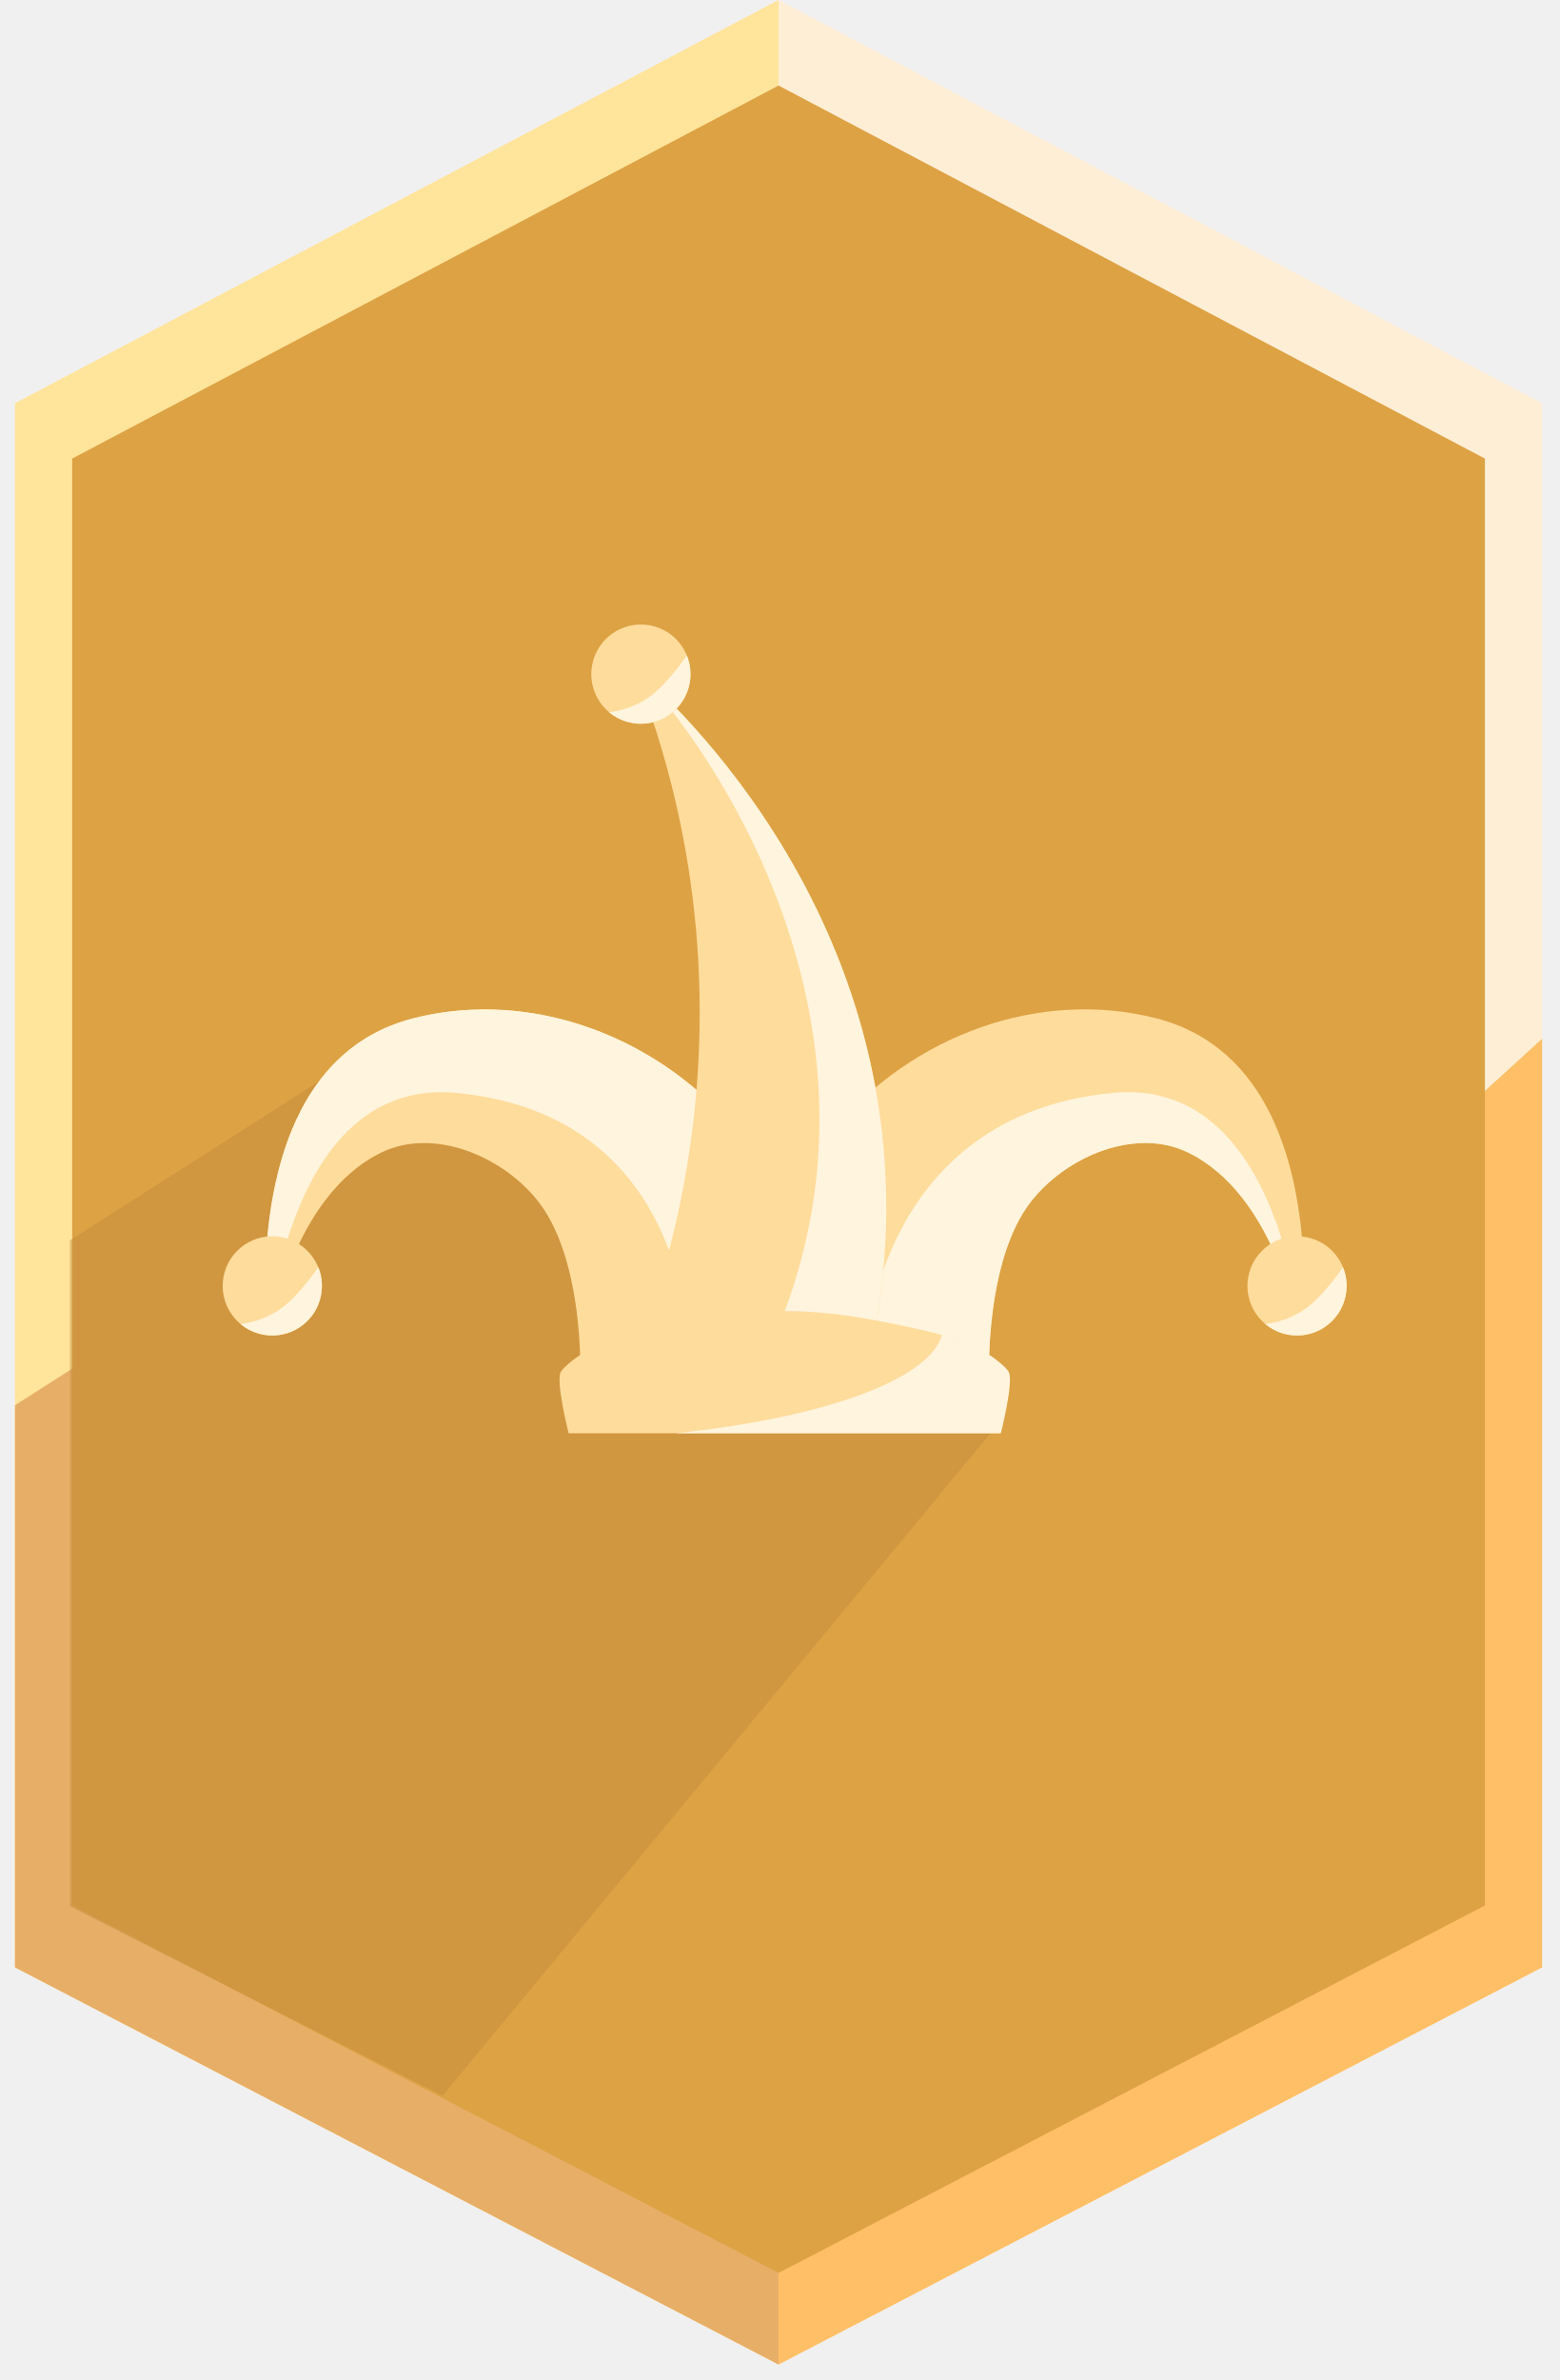
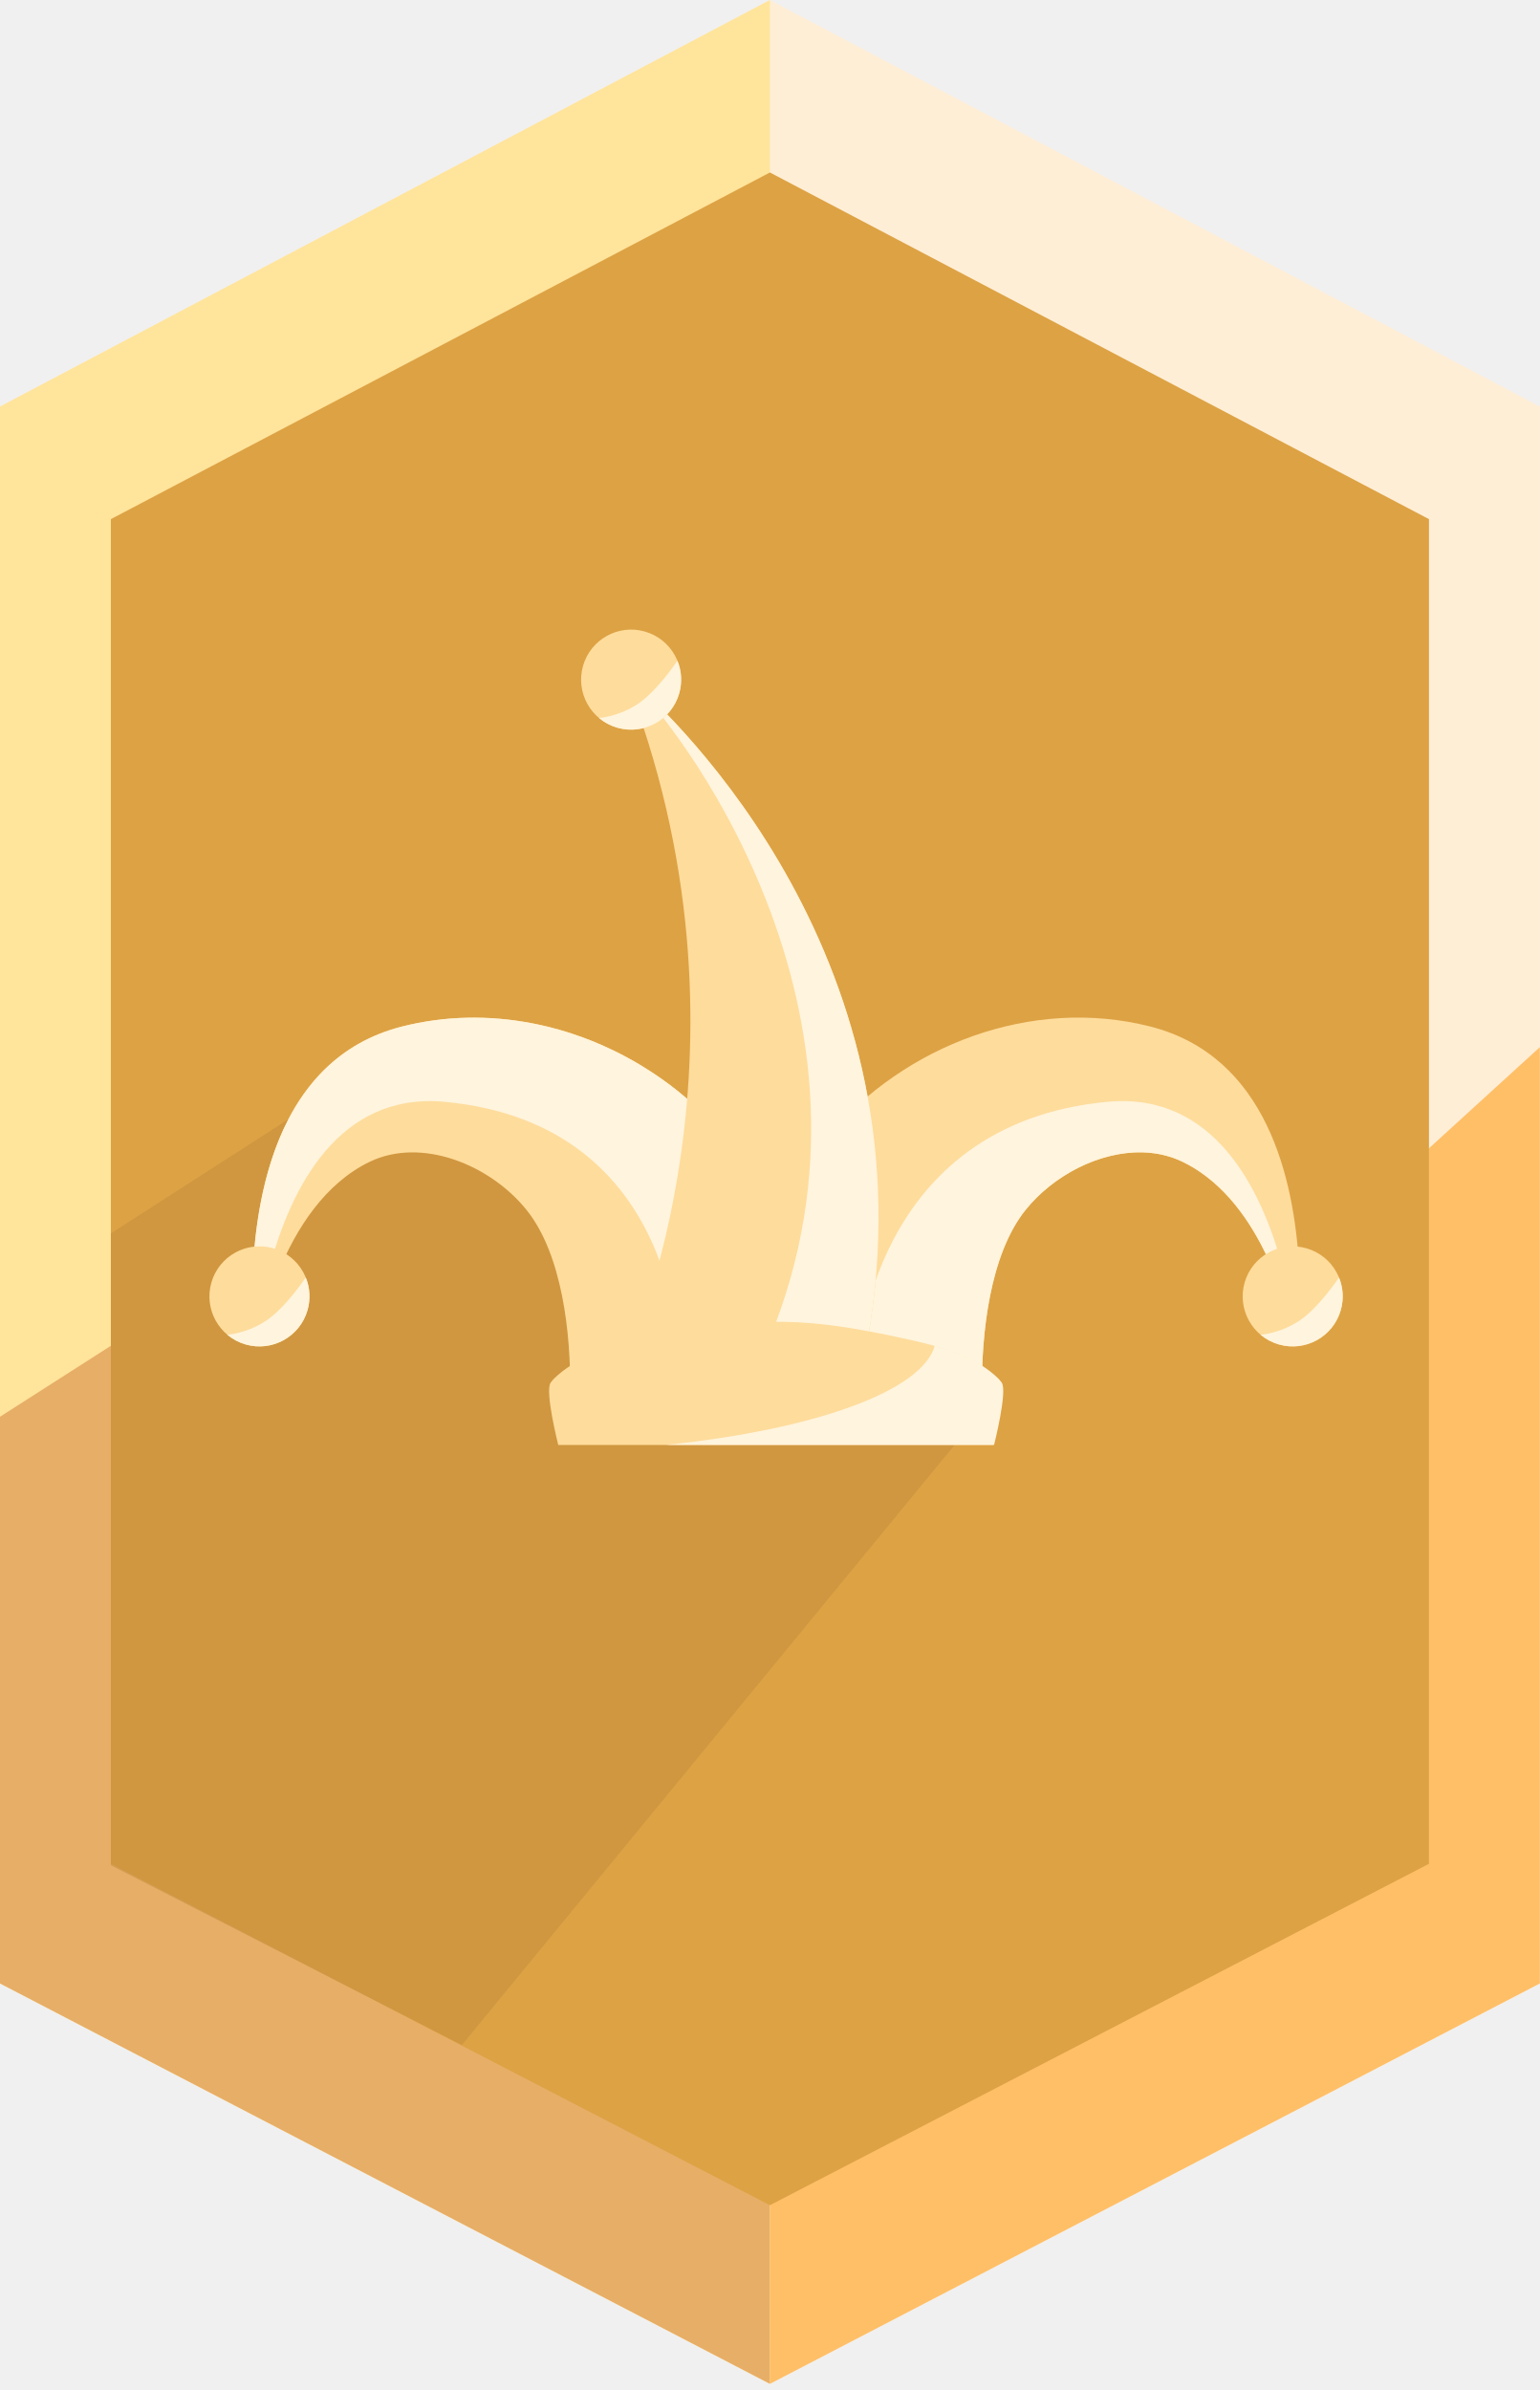
- <svg xmlns="http://www.w3.org/2000/svg" width="78" height="119" viewBox="0 0 78 119" fill="none">
-   <path d="M0.749 20.163L38.936 0L77.123 20.163V98.37L38.936 118.227L0.749 98.37V20.163Z" fill="#FFEED6" />
-   <path d="M0.749 20.163L38.936 0V33.91V52.851V118.227L0.749 98.37V20.163Z" fill="#FFE49B" />
-   <path d="M0.749 70.264L38.936 45.825V98.37V105.396V118.227L0.749 98.37V70.264Z" fill="#E7AE67" />
-   <path d="M38.935 112.117V86.761L77.123 51.935V98.37L38.935 118.227V114.867V112.117Z" fill="#FFBF67" />
-   <path d="M3.61 22.929L38.936 4.277L74.261 22.929V95.275L38.936 113.645L3.61 95.275V22.929Z" fill="#DDA244" />
-   <path opacity="0.46" d="M3.498 62.016L17.856 52.851L49.934 71.181L22.133 104.786L3.498 95.315V62.016Z" fill="#BF8A3A" />
-   <g clip-path="url(#clip0_4977_1490)">
-     <path d="M46.707 79.057C46.707 79.057 46.706 79.057 46.706 79.056V79.057H46.707V79.057Z" fill="#FFF4DD" />
-     <path d="M39.488 66.789C39.363 66.797 39.228 66.808 39.083 66.821C39.031 66.826 38.978 66.832 38.924 66.837C38.894 66.84 38.864 66.844 38.834 66.847C38.674 66.864 38.505 66.884 38.327 66.907C38.287 66.912 38.246 66.917 38.205 66.922C38.027 66.945 37.843 66.971 37.653 66.999C37.593 67.007 37.532 67.016 37.47 67.025C37.44 67.03 37.409 67.034 37.378 67.039C37.339 67.045 37.3 67.051 37.26 67.057C37.236 67.061 37.212 67.064 37.187 67.068C37.1 67.082 37.013 67.095 36.925 67.109C36.469 67.182 35.99 67.263 35.504 67.352C35.386 67.373 35.267 67.394 35.148 67.417C35.087 67.428 35.026 67.439 34.965 67.451C34.939 67.456 34.912 67.461 34.885 67.466C34.729 67.495 34.573 67.525 34.417 67.556C31.949 68.038 29.544 68.628 29.03 68.98C29.059 66.141 28.641 62.215 26.861 60.002C25.065 57.771 21.662 56.375 19.082 57.621C16.839 58.705 15.432 60.967 14.573 63.044C14.213 63.913 13.949 64.751 13.76 65.455C13.679 65.757 13.612 66.035 13.556 66.28C13.523 66.278 13.489 66.276 13.456 66.272C13.401 66.266 13.347 66.258 13.292 66.247C13.291 66.241 13.291 66.235 13.291 66.229C13.288 66.166 13.285 66.101 13.282 66.034V66.032C13.278 65.924 13.274 65.811 13.27 65.692C13.268 65.644 13.267 65.596 13.265 65.546C13.264 65.508 13.263 65.469 13.262 65.429C13.243 64.693 13.242 63.796 13.298 62.811C13.427 60.553 13.854 57.833 15.041 55.533C15.266 55.097 15.518 54.676 15.8 54.276C15.877 54.168 15.956 54.06 16.038 53.954C16.119 53.849 16.203 53.745 16.289 53.642C16.376 53.54 16.465 53.44 16.556 53.341C16.616 53.276 16.678 53.211 16.741 53.147C16.773 53.115 16.805 53.083 16.837 53.051C17.83 52.074 19.091 51.316 20.691 50.91C22.818 50.372 25.003 50.342 27.109 50.744C27.181 50.758 27.253 50.772 27.326 50.787H27.326C27.398 50.802 27.47 50.817 27.542 50.833C27.651 50.856 27.759 50.881 27.866 50.907C27.938 50.925 28.009 50.943 28.081 50.961C28.367 51.034 28.652 51.115 28.934 51.205C29.004 51.227 29.075 51.25 29.145 51.273C29.32 51.331 29.495 51.392 29.669 51.456C29.807 51.507 29.945 51.56 30.083 51.615H30.083C30.255 51.684 30.426 51.756 30.596 51.83C30.596 51.83 30.596 51.83 30.596 51.83C31.444 52.202 32.264 52.646 33.044 53.154C33.106 53.194 33.168 53.235 33.23 53.277C33.478 53.443 33.721 53.616 33.959 53.795C34.079 53.884 34.197 53.975 34.314 54.068C34.489 54.207 34.662 54.35 34.832 54.495C35.172 54.787 35.501 55.093 35.818 55.412C35.923 55.518 36.027 55.626 36.13 55.736C36.335 55.954 36.535 56.178 36.728 56.407C36.768 56.455 36.807 56.502 36.846 56.55C37.295 57.098 37.705 57.682 38.033 58.309C38.033 58.309 38.033 58.309 38.033 58.309C38.09 58.418 38.144 58.529 38.196 58.64C38.235 58.724 38.272 58.808 38.307 58.894C38.406 59.129 38.491 59.368 38.566 59.611C38.596 59.708 38.625 59.806 38.652 59.904C38.775 60.346 38.871 60.796 38.958 61.246C39.029 61.613 39.09 62.003 39.142 62.406C39.164 62.578 39.185 62.753 39.205 62.93V62.931C39.263 63.462 39.309 64.008 39.348 64.548C39.349 64.548 39.348 64.548 39.348 64.548C39.379 64.968 39.404 65.385 39.428 65.788C39.449 66.133 39.468 66.469 39.487 66.789H39.488Z" fill="#FEDC9C" />
-     <path d="M34.416 67.556C34.416 67.556 34.417 67.556 34.417 67.556V67.557H34.416V67.556Z" fill="#FFF4DD" />
-     <path d="M39.488 66.789C39.363 66.797 39.228 66.808 39.083 66.821C39.031 66.826 38.978 66.832 38.924 66.837C38.894 66.84 38.864 66.844 38.834 66.847C38.674 66.864 38.505 66.884 38.327 66.907C38.286 66.912 38.246 66.917 38.205 66.922C38.027 66.945 37.843 66.971 37.653 66.999C37.592 67.007 37.532 67.016 37.47 67.025C37.44 67.03 37.409 67.034 37.378 67.039C37.339 67.045 37.3 67.051 37.26 67.057C37.236 67.061 37.212 67.064 37.187 67.068C37.1 67.082 37.013 67.095 36.925 67.109C36.469 67.182 35.99 67.263 35.504 67.352C35.386 67.373 35.267 67.395 35.148 67.417C35.087 67.428 35.026 67.44 34.965 67.451C34.939 67.456 34.912 67.461 34.885 67.466C34.729 67.496 34.573 67.526 34.417 67.556C34.419 67.444 34.562 55.745 22.808 54.647C17.515 54.152 15.159 58.986 14.125 62.845C13.853 63.858 13.673 64.803 13.555 65.567C13.515 65.824 13.482 66.06 13.456 66.272C13.401 66.266 13.347 66.258 13.292 66.247C13.291 66.241 13.291 66.235 13.291 66.229C13.288 66.166 13.285 66.101 13.282 66.034V66.032C13.277 65.924 13.273 65.811 13.269 65.692C13.268 65.644 13.266 65.595 13.265 65.546C13.264 65.508 13.263 65.469 13.262 65.429C13.242 64.693 13.242 63.797 13.298 62.812C13.354 61.824 13.468 60.747 13.677 59.656C13.946 58.254 14.373 56.827 15.041 55.533C15.265 55.097 15.517 54.676 15.8 54.276C15.877 54.168 15.956 54.06 16.038 53.954C16.119 53.849 16.203 53.745 16.289 53.642C16.376 53.54 16.464 53.44 16.556 53.341C16.616 53.276 16.678 53.211 16.741 53.147C16.773 53.115 16.805 53.083 16.837 53.051C17.83 52.074 19.091 51.316 20.691 50.91C22.818 50.372 25.003 50.342 27.108 50.744C27.181 50.758 27.253 50.772 27.326 50.787H27.326C27.398 50.802 27.47 50.817 27.542 50.833C27.651 50.856 27.759 50.881 27.866 50.907C27.938 50.925 28.009 50.943 28.081 50.961C28.367 51.034 28.652 51.115 28.934 51.205C29.004 51.227 29.075 51.25 29.145 51.273C29.32 51.331 29.495 51.392 29.669 51.456C29.807 51.507 29.945 51.56 30.083 51.615H30.083C30.255 51.684 30.426 51.755 30.595 51.83C30.595 51.83 30.596 51.83 30.596 51.83C31.444 52.202 32.264 52.645 33.044 53.154C33.106 53.194 33.168 53.235 33.23 53.277C33.478 53.443 33.721 53.615 33.959 53.795C34.079 53.884 34.197 53.975 34.314 54.068C34.49 54.207 34.663 54.349 34.832 54.495C35.172 54.787 35.501 55.093 35.818 55.412C35.923 55.518 36.027 55.626 36.13 55.736C36.335 55.954 36.535 56.178 36.728 56.407C36.768 56.455 36.807 56.502 36.846 56.55C37.297 57.098 37.706 57.682 38.033 58.309C38.033 58.309 38.033 58.309 38.033 58.309C38.09 58.418 38.144 58.529 38.196 58.64C38.234 58.724 38.272 58.808 38.307 58.894C38.406 59.129 38.49 59.368 38.566 59.611C38.596 59.708 38.624 59.806 38.652 59.904C38.775 60.346 38.87 60.796 38.958 61.246C39.029 61.613 39.09 62.003 39.142 62.406C39.164 62.578 39.185 62.753 39.205 62.93V62.931C39.263 63.462 39.309 64.008 39.348 64.548C39.349 64.548 39.348 64.548 39.348 64.548C39.378 64.968 39.404 65.385 39.428 65.788C39.449 66.133 39.468 66.469 39.487 66.789H39.488Z" fill="#FFF4DD" />
-     <path d="M65.223 65.265C65.215 65.63 65.202 65.958 65.189 66.243C65.148 66.252 65.106 66.259 65.063 66.264C65.052 66.265 65.04 66.267 65.028 66.268C64.994 66.272 64.961 66.275 64.927 66.276C64.872 66.031 64.805 65.754 64.724 65.453C64.534 64.748 64.271 63.911 63.911 63.042C63.171 61.251 62.022 59.322 60.281 58.131C60.248 58.108 60.215 58.086 60.181 58.064C60.148 58.041 60.114 58.019 60.08 57.998C60.049 57.978 60.017 57.958 59.986 57.939C59.954 57.92 59.922 57.901 59.891 57.882C59.827 57.844 59.763 57.807 59.698 57.772C59.601 57.718 59.502 57.667 59.402 57.619C59.235 57.538 59.065 57.469 58.891 57.41C58.87 57.403 58.848 57.395 58.826 57.388C58.733 57.358 58.638 57.33 58.543 57.306C58.543 57.306 58.543 57.306 58.542 57.306C58.479 57.29 58.416 57.275 58.352 57.261C58.352 57.261 58.351 57.261 58.351 57.261C57.296 57.036 56.168 57.164 55.102 57.544C54.941 57.601 54.781 57.664 54.623 57.733C54.592 57.747 54.56 57.761 54.528 57.775C54.371 57.845 54.216 57.921 54.064 58.002C54.033 58.019 54.002 58.035 53.972 58.052C53.851 58.118 53.731 58.188 53.614 58.26C53.496 58.332 53.38 58.408 53.266 58.486C53.209 58.525 53.153 58.565 53.097 58.606C53.013 58.666 52.931 58.728 52.85 58.792H52.849C52.795 58.835 52.742 58.878 52.69 58.921H52.689C52.584 59.009 52.48 59.099 52.38 59.191H52.38C52.305 59.26 52.231 59.33 52.159 59.402C51.967 59.593 51.787 59.793 51.62 60C51.593 60.033 51.566 60.067 51.54 60.102C51.488 60.17 51.437 60.239 51.386 60.311C51.386 60.311 51.386 60.311 51.386 60.311C51.336 60.382 51.287 60.455 51.239 60.529C51.239 60.53 51.239 60.53 51.239 60.53C51.191 60.604 51.145 60.679 51.1 60.756C51.009 60.911 50.922 61.07 50.84 61.234C50.758 61.397 50.681 61.566 50.608 61.738C50.535 61.91 50.466 62.086 50.401 62.266C50.368 62.356 50.337 62.446 50.307 62.538C49.804 64.044 49.569 65.755 49.486 67.324C49.484 67.371 49.481 67.419 49.479 67.466C49.455 67.991 49.447 68.499 49.452 68.976V68.977C49.452 68.977 49.452 68.977 49.452 68.977C49.439 68.968 49.426 68.96 49.412 68.951C49.398 68.942 49.382 68.934 49.365 68.925C49.349 68.916 49.331 68.907 49.312 68.898C49.303 68.893 49.294 68.889 49.284 68.884C49.274 68.879 49.264 68.875 49.254 68.87C49.212 68.851 49.166 68.831 49.115 68.81C48.944 68.741 48.728 68.667 48.475 68.589C48.405 68.567 48.333 68.546 48.257 68.524C48.23 68.516 48.203 68.508 48.175 68.5C48.123 68.485 48.069 68.47 48.015 68.454C47.96 68.439 47.904 68.424 47.848 68.408C47.843 68.407 47.837 68.406 47.832 68.404C47.8 68.395 47.768 68.387 47.735 68.378C46.726 68.108 45.406 67.815 44.067 67.553C43.71 67.483 43.351 67.416 42.996 67.352C42.887 67.332 42.778 67.313 42.67 67.293C42.593 67.28 42.516 67.266 42.44 67.253C41.068 67.015 39.807 66.838 38.994 66.785C39.096 65.081 39.197 62.919 39.523 61.243C39.678 60.443 39.86 59.643 40.173 58.891C40.553 57.98 41.118 57.158 41.753 56.404C45.625 51.811 51.929 49.422 57.791 50.907C63.578 52.374 64.935 58.453 65.183 62.809C65.236 63.723 65.239 64.561 65.223 65.265H65.223Z" fill="#FEDC9C" />
-     <path d="M65.028 66.268C64.994 66.272 64.961 66.275 64.927 66.276C64.872 66.031 64.805 65.754 64.724 65.453C64.534 64.748 64.271 63.911 63.911 63.042C63.171 61.251 62.022 59.322 60.282 58.131C60.248 58.108 60.215 58.085 60.181 58.064C60.148 58.041 60.114 58.019 60.08 57.998C60.049 57.977 60.018 57.958 59.986 57.939C59.955 57.919 59.923 57.9 59.891 57.882C59.827 57.844 59.763 57.807 59.698 57.772C59.601 57.718 59.502 57.667 59.402 57.619C59.235 57.538 59.065 57.469 58.891 57.41C58.87 57.403 58.848 57.395 58.826 57.388C58.733 57.358 58.638 57.331 58.543 57.306C58.543 57.306 58.543 57.306 58.542 57.306C58.479 57.29 58.416 57.275 58.352 57.261C58.352 57.261 58.351 57.261 58.351 57.261C58.295 57.249 58.238 57.239 58.181 57.229C58.166 57.226 58.15 57.223 58.135 57.22C58.086 57.212 58.037 57.205 57.988 57.198C57.964 57.195 57.939 57.192 57.914 57.189C57.874 57.184 57.834 57.179 57.793 57.175C57.758 57.172 57.724 57.169 57.689 57.166C57.671 57.165 57.653 57.164 57.635 57.163C57.574 57.159 57.512 57.155 57.451 57.154C57.444 57.154 57.437 57.153 57.43 57.153C55.277 57.093 52.986 58.305 51.622 60C49.842 62.212 49.425 66.138 49.454 68.978C49.453 68.977 49.453 68.977 49.451 68.976C49.439 68.968 49.426 68.959 49.411 68.951C49.397 68.942 49.381 68.933 49.365 68.924C49.348 68.915 49.33 68.906 49.312 68.897C49.303 68.892 49.293 68.888 49.283 68.884C49.274 68.879 49.264 68.874 49.254 68.87C49.211 68.85 49.165 68.83 49.114 68.81C48.943 68.741 48.727 68.667 48.474 68.589C48.404 68.567 48.332 68.545 48.257 68.523C48.229 68.515 48.202 68.507 48.175 68.5C48.122 68.484 48.069 68.469 48.014 68.454C47.959 68.439 47.904 68.423 47.847 68.408C47.842 68.407 47.836 68.405 47.831 68.403C47.799 68.395 47.767 68.386 47.734 68.377C46.725 68.108 45.404 67.903 44.066 67.642C44.066 67.642 43.319 67.475 43.318 67.475V67.474C43.316 67.314 43.945 55.74 55.676 54.644C60.968 54.15 63.325 58.983 64.359 62.842C64.63 63.855 64.81 64.8 64.928 65.565C64.968 65.821 65.001 66.056 65.028 66.268V66.268Z" fill="#FFF4DD" />
-     <path d="M43.776 66.493C43.762 66.569 43.748 66.645 43.735 66.72L40.987 66.645C40.986 66.652 40.986 66.659 40.984 66.666C40.983 66.684 40.98 66.702 40.977 66.72L31.908 67.12C31.908 67.12 38.985 51.808 31.698 33.412C31.698 33.412 31.698 33.412 31.699 33.413C31.7 33.413 31.7 33.414 31.701 33.414C31.722 33.431 31.834 33.522 32.021 33.686C34.246 35.625 47.105 47.756 43.776 66.493Z" fill="#FEDC9C" />
-     <path d="M43.776 66.494L42.31 66.469L38.906 66.421C45.609 50.093 34.139 35.58 31.701 33.415C31.722 33.431 31.834 33.523 32.021 33.686C34.246 35.625 47.105 47.756 43.776 66.494Z" fill="#FFF4DD" />
-     <path d="M31.37 36.092C32.687 36.469 34.06 35.706 34.437 34.389C34.814 33.071 34.051 31.698 32.734 31.321C31.416 30.945 30.043 31.707 29.666 33.025C29.29 34.342 30.053 35.716 31.37 36.092Z" fill="#FEDC9C" />
-     <path d="M30.456 35.608C30.716 35.826 31.023 35.993 31.37 36.092C32.688 36.469 34.06 35.706 34.437 34.389C34.596 33.833 34.553 33.267 34.349 32.77C34.349 32.77 33.356 34.258 32.391 34.906C31.427 35.552 30.456 35.608 30.456 35.608H30.456Z" fill="#FFF4DD" />
-     <path fill-rule="evenodd" clip-rule="evenodd" d="M50.017 71.664L38.247 71.664C38.166 71.664 38.087 71.664 38.009 71.664H28.438C28.438 71.664 27.758 68.995 28.061 68.572C28.168 68.424 28.3 68.297 28.438 68.179C29.529 67.245 30.947 66.822 32.336 66.503C36.992 65.433 39.801 65.261 43.788 66.02C44.518 66.151 45.29 66.312 46.119 66.503C46.703 66.637 47.294 66.79 47.862 66.992C48.644 67.268 49.386 67.638 50.017 68.179C50.155 68.297 50.287 68.424 50.394 68.572C50.695 68.991 50.028 71.622 50.017 71.664Z" fill="#FEDC9C" />
-     <path fill-rule="evenodd" clip-rule="evenodd" d="M50.054 71.66L38.284 71.66C38.203 71.66 38.123 71.66 38.046 71.66H33.789C41.119 70.903 46.475 69.007 47.114 66.74C47.378 66.814 47.641 66.896 47.899 66.987C48.681 67.264 49.422 67.634 50.054 68.175C50.192 68.293 50.324 68.42 50.431 68.568C50.731 68.987 50.065 71.618 50.054 71.66Z" fill="#FFF4DD" />
-     <path d="M64.183 66.68C65.5 67.057 66.874 66.294 67.251 64.976C67.627 63.659 66.864 62.285 65.547 61.909C64.23 61.532 62.856 62.295 62.48 63.613C62.103 64.93 62.866 66.303 64.183 66.68Z" fill="#FEDC9C" />
-     <path d="M63.269 66.195C63.529 66.414 63.836 66.581 64.183 66.68C65.501 67.056 66.873 66.294 67.25 64.976C67.409 64.42 67.366 63.854 67.162 63.358C67.162 63.358 66.169 64.846 65.204 65.494C64.24 66.139 63.269 66.195 63.269 66.195H63.269Z" fill="#FFF4DD" />
-     <path d="M12.935 66.68C14.253 67.057 15.626 66.294 16.003 64.976C16.379 63.659 15.616 62.285 14.299 61.909C12.982 61.532 11.609 62.295 11.232 63.613C10.855 64.93 11.618 66.303 12.935 66.68Z" fill="#FEDC9C" />
-     <path d="M12.021 66.195C12.281 66.414 12.589 66.581 12.935 66.68C14.253 67.056 15.626 66.294 16.003 64.976C16.162 64.42 16.119 63.854 15.914 63.358C15.914 63.358 14.922 64.846 13.957 65.494C12.993 66.139 12.021 66.195 12.021 66.195H12.021Z" fill="#FFF4DD" />
+ <svg xmlns="http://www.w3.org/2000/svg" width="125" height="194" viewBox="0 0 125 194" fill="none">
+   <path d="M0 33L62.5 0L125 33V161L62.5 193.5L0 161V33Z" fill="#FFEED6" />
+   <path d="M0 33L62.5 0V55.5V86.5V193.5L0 161V33Z" fill="#FFE49B" />
+   <path d="M0 115L62.5 75V161V172.5V193.5L0 161V115Z" fill="#E7AE67" />
+   <path d="M62.5 183.5V142L125 85V161L62.5 193.5V188V183.5Z" fill="#FFBF67" />
+   <path d="M9 42.139L62.5 14L116 42.139V151.287L62.5 179L9 151.287V42.139Z" fill="#DDA244" />
+   <path opacity="0.46" d="M9 100.118L30.954 86L80 114.235L37.493 166L9 151.412V100.118Z" fill="#BF8A3A" />
+   <g clip-path="url(#clip0_4258_3336)">
+     <path d="M75.218 129.39C75.218 129.39 75.217 129.39 75.217 129.39V129.391H75.218V129.39Z" fill="#FFF4DD" />
+     <path d="M63.404 109.312C63.199 109.325 62.977 109.343 62.74 109.365C62.656 109.374 62.569 109.382 62.48 109.392C62.432 109.396 62.383 109.402 62.334 109.407C62.072 109.435 61.794 109.468 61.504 109.505C61.438 109.513 61.371 109.522 61.303 109.531C61.013 109.568 60.711 109.61 60.4 109.655C60.301 109.669 60.202 109.684 60.102 109.699C60.051 109.706 60.001 109.714 59.951 109.722C59.887 109.731 59.822 109.741 59.758 109.751C59.718 109.757 59.678 109.763 59.638 109.769C59.496 109.791 59.353 109.813 59.209 109.836C58.462 109.955 57.679 110.088 56.884 110.233C56.69 110.268 56.496 110.303 56.3 110.34C56.2 110.358 56.1 110.377 56.001 110.396C55.958 110.404 55.914 110.412 55.87 110.421C55.615 110.468 55.36 110.517 55.104 110.567C51.065 111.356 47.129 112.322 46.287 112.899C46.335 108.251 45.651 101.825 42.738 98.205C39.798 94.552 34.229 92.268 30.005 94.307C26.335 96.081 24.032 99.784 22.625 103.182C22.036 104.606 21.604 105.976 21.295 107.129C21.162 107.623 21.052 108.078 20.962 108.479C20.907 108.477 20.852 108.473 20.797 108.466C20.708 108.457 20.619 108.443 20.529 108.424C20.528 108.415 20.528 108.406 20.528 108.396C20.523 108.293 20.518 108.186 20.513 108.076V108.074C20.506 107.897 20.499 107.711 20.493 107.517C20.49 107.439 20.488 107.359 20.485 107.278C20.483 107.215 20.481 107.151 20.48 107.087C20.449 105.882 20.448 104.414 20.54 102.802C20.75 99.107 21.448 94.654 23.391 90.889C23.759 90.176 24.172 89.488 24.634 88.833C24.76 88.655 24.89 88.479 25.023 88.306C25.157 88.133 25.294 87.963 25.435 87.795C25.577 87.628 25.722 87.464 25.871 87.302C25.97 87.195 26.071 87.089 26.175 86.984C26.226 86.932 26.278 86.88 26.331 86.828C27.956 85.229 30.021 83.988 32.64 83.324C36.12 82.442 39.696 82.394 43.142 83.052C43.261 83.074 43.379 83.097 43.498 83.122H43.498C43.616 83.146 43.734 83.171 43.852 83.197C44.03 83.236 44.206 83.276 44.383 83.319C44.5 83.348 44.617 83.377 44.734 83.407C45.203 83.527 45.669 83.659 46.13 83.806C46.245 83.843 46.36 83.879 46.475 83.917C46.763 84.013 47.048 84.113 47.333 84.217C47.559 84.301 47.786 84.388 48.011 84.478H48.011C48.292 84.59 48.572 84.708 48.849 84.829C48.849 84.829 48.85 84.829 48.85 84.829C50.239 85.438 51.58 86.164 52.856 86.996C52.958 87.062 53.06 87.129 53.162 87.198C53.567 87.47 53.965 87.752 54.355 88.045C54.551 88.191 54.744 88.34 54.935 88.492C55.222 88.72 55.505 88.953 55.784 89.192C56.34 89.669 56.879 90.17 57.396 90.692C57.569 90.866 57.739 91.043 57.908 91.221C58.243 91.578 58.57 91.945 58.887 92.321C58.952 92.398 59.017 92.476 59.08 92.554C59.815 93.451 60.486 94.407 61.022 95.433C61.022 95.433 61.023 95.433 61.023 95.434C61.116 95.612 61.205 95.793 61.289 95.975C61.352 96.113 61.413 96.251 61.471 96.39C61.632 96.775 61.771 97.167 61.894 97.565C61.944 97.724 61.991 97.884 62.036 98.044C62.237 98.767 62.395 99.504 62.536 100.24C62.653 100.84 62.752 101.478 62.838 102.139C62.874 102.421 62.908 102.707 62.94 102.997V102.998C63.035 103.866 63.111 104.76 63.175 105.644C63.175 105.644 63.175 105.645 63.175 105.645C63.224 106.332 63.267 107.014 63.306 107.673C63.34 108.239 63.371 108.789 63.402 109.312H63.404Z" fill="#FEDC9C" />
+     <path d="M55.103 110.568C55.103 110.568 55.104 110.568 55.105 110.567V110.568H55.103V110.568Z" fill="#FFF4DD" />
+     <path d="M63.404 109.312C63.2 109.325 62.978 109.343 62.741 109.365C62.656 109.374 62.57 109.382 62.481 109.392C62.432 109.396 62.383 109.402 62.334 109.407C62.072 109.435 61.795 109.468 61.504 109.505C61.438 109.513 61.371 109.522 61.303 109.531C61.013 109.568 60.712 109.61 60.4 109.655C60.302 109.669 60.202 109.684 60.102 109.699C60.051 109.706 60.001 109.714 59.951 109.722C59.887 109.731 59.823 109.741 59.758 109.751C59.718 109.757 59.678 109.763 59.638 109.769C59.496 109.791 59.353 109.813 59.209 109.836C58.462 109.955 57.68 110.088 56.884 110.233C56.69 110.268 56.496 110.304 56.301 110.34C56.201 110.359 56.101 110.377 56.002 110.396C55.958 110.404 55.914 110.412 55.871 110.421C55.615 110.469 55.36 110.518 55.105 110.568C55.107 110.384 55.343 91.236 36.105 89.439C27.442 88.629 23.585 96.541 21.893 102.857C21.448 104.514 21.154 106.062 20.96 107.312C20.895 107.733 20.841 108.12 20.797 108.466C20.708 108.457 20.619 108.443 20.529 108.425C20.529 108.415 20.528 108.406 20.528 108.396C20.523 108.293 20.518 108.186 20.514 108.076V108.074C20.506 107.896 20.499 107.711 20.492 107.517C20.49 107.439 20.487 107.359 20.485 107.278C20.483 107.215 20.482 107.151 20.48 107.087C20.449 105.882 20.448 104.415 20.54 102.803C20.632 101.186 20.817 99.424 21.16 97.639C21.599 95.343 22.299 93.008 23.392 90.889C23.759 90.176 24.172 89.488 24.634 88.833C24.76 88.655 24.889 88.479 25.023 88.306C25.157 88.133 25.294 87.963 25.435 87.795C25.577 87.628 25.722 87.464 25.871 87.302C25.971 87.195 26.072 87.089 26.175 86.984C26.226 86.932 26.279 86.88 26.331 86.828C27.957 85.229 30.021 83.988 32.64 83.324C36.12 82.442 39.696 82.394 43.143 83.052C43.261 83.074 43.38 83.097 43.498 83.122H43.499C43.617 83.146 43.735 83.171 43.853 83.197C44.03 83.236 44.207 83.276 44.383 83.319C44.501 83.347 44.617 83.377 44.735 83.407C45.203 83.527 45.669 83.659 46.13 83.806C46.246 83.842 46.361 83.879 46.475 83.917C46.763 84.012 47.048 84.112 47.333 84.217C47.56 84.3 47.786 84.387 48.011 84.478H48.012C48.293 84.59 48.573 84.707 48.85 84.829C48.85 84.829 48.85 84.829 48.85 84.829C50.239 85.438 51.581 86.163 52.857 86.996C52.959 87.062 53.06 87.129 53.162 87.198C53.567 87.469 53.965 87.751 54.356 88.045C54.551 88.191 54.744 88.34 54.936 88.492C55.223 88.719 55.506 88.953 55.784 89.192C56.341 89.669 56.879 90.17 57.397 90.692C57.569 90.865 57.74 91.042 57.908 91.221C58.244 91.578 58.571 91.945 58.887 92.321C58.952 92.398 59.017 92.476 59.081 92.554C59.818 93.451 60.488 94.407 61.022 95.433C61.022 95.433 61.023 95.433 61.023 95.434C61.116 95.612 61.205 95.793 61.289 95.975C61.352 96.113 61.414 96.251 61.472 96.39C61.632 96.775 61.772 97.167 61.895 97.565C61.944 97.724 61.991 97.884 62.036 98.044C62.236 98.767 62.393 99.504 62.537 100.24C62.654 100.84 62.753 101.478 62.838 102.139C62.875 102.421 62.909 102.707 62.94 102.997V102.998C63.036 103.866 63.111 104.76 63.175 105.644C63.176 105.644 63.175 105.645 63.175 105.645C63.225 106.332 63.267 107.014 63.307 107.673C63.34 108.239 63.371 108.789 63.403 109.312H63.404Z" fill="#FFF4DD" />
+     <path d="M105.523 106.818C105.511 107.415 105.49 107.953 105.468 108.418C105.401 108.433 105.332 108.445 105.263 108.453C105.243 108.456 105.224 108.458 105.204 108.46C105.149 108.467 105.094 108.471 105.039 108.474C104.949 108.073 104.84 107.619 104.707 107.126C104.397 105.973 103.965 104.603 103.377 103.179C102.165 100.249 100.284 97.092 97.436 95.142C97.382 95.105 97.327 95.068 97.272 95.032C97.217 94.996 97.162 94.959 97.106 94.924C97.055 94.892 97.004 94.859 96.952 94.828C96.901 94.796 96.849 94.765 96.797 94.734C96.692 94.672 96.587 94.612 96.48 94.554C96.322 94.467 96.16 94.384 95.996 94.304C95.723 94.172 95.444 94.059 95.161 93.962C95.125 93.95 95.09 93.938 95.054 93.927C94.901 93.877 94.747 93.832 94.591 93.793C94.59 93.793 94.59 93.792 94.59 93.792C94.486 93.765 94.382 93.741 94.278 93.719C94.278 93.719 94.277 93.719 94.276 93.718C92.55 93.35 90.703 93.56 88.959 94.181C88.695 94.275 88.434 94.379 88.175 94.491C88.124 94.514 88.072 94.536 88.02 94.56C87.763 94.674 87.509 94.799 87.26 94.932C87.21 94.959 87.159 94.986 87.11 95.013C86.911 95.121 86.715 95.235 86.523 95.353C86.33 95.472 86.141 95.595 85.954 95.723C85.861 95.788 85.769 95.853 85.677 95.919C85.54 96.018 85.405 96.12 85.273 96.224H85.272C85.184 96.294 85.096 96.364 85.01 96.436H85.01C84.837 96.579 84.668 96.726 84.504 96.877H84.504C84.381 96.99 84.26 97.105 84.143 97.222C83.828 97.536 83.533 97.862 83.26 98.201C83.216 98.256 83.172 98.311 83.129 98.367C83.043 98.479 82.96 98.593 82.878 98.71C82.878 98.71 82.877 98.71 82.877 98.711C82.795 98.827 82.715 98.946 82.637 99.067C82.637 99.068 82.637 99.069 82.637 99.069C82.559 99.19 82.483 99.313 82.408 99.439C82.26 99.692 82.118 99.952 81.984 100.221C81.85 100.488 81.723 100.764 81.604 101.046C81.484 101.328 81.371 101.616 81.265 101.91C81.211 102.057 81.16 102.205 81.111 102.355C80.289 104.819 79.903 107.621 79.768 110.188C79.764 110.266 79.76 110.343 79.756 110.421C79.716 111.28 79.703 112.112 79.712 112.892V112.894C79.712 112.894 79.711 112.894 79.711 112.893C79.691 112.88 79.669 112.865 79.646 112.851C79.623 112.837 79.597 112.823 79.57 112.808C79.543 112.793 79.514 112.778 79.483 112.764C79.469 112.756 79.453 112.749 79.437 112.742C79.421 112.734 79.405 112.726 79.388 112.719C79.319 112.687 79.243 112.655 79.16 112.621C78.88 112.508 78.526 112.386 78.112 112.259C77.998 112.223 77.879 112.188 77.756 112.152C77.712 112.139 77.667 112.126 77.622 112.113C77.536 112.088 77.449 112.063 77.359 112.038C77.269 112.013 77.179 111.988 77.086 111.963C77.077 111.961 77.068 111.958 77.06 111.956C77.008 111.942 76.955 111.927 76.901 111.913C75.25 111.471 73.089 110.991 70.898 110.563C70.313 110.449 69.726 110.339 69.145 110.234C68.966 110.201 68.789 110.17 68.612 110.138C68.486 110.116 68.36 110.094 68.235 110.072C65.99 109.683 63.926 109.393 62.595 109.307C62.762 106.518 62.927 102.978 63.461 100.235C63.714 98.926 64.013 97.616 64.526 96.385C65.148 94.896 66.072 93.55 67.111 92.316C73.448 84.798 83.766 80.888 93.359 83.319C102.831 85.72 105.053 95.669 105.459 102.799C105.544 104.295 105.549 105.666 105.524 106.818H105.523Z" fill="#FEDC9C" />
+     <path d="M105.204 108.46C105.15 108.467 105.095 108.471 105.039 108.474C104.949 108.073 104.84 107.619 104.707 107.125C104.397 105.973 103.966 104.603 103.377 103.179C102.165 100.248 100.285 97.092 97.436 95.142C97.382 95.104 97.328 95.067 97.273 95.032C97.218 94.995 97.162 94.959 97.106 94.924C97.055 94.891 97.004 94.859 96.953 94.828C96.901 94.796 96.85 94.764 96.797 94.734C96.693 94.672 96.588 94.612 96.481 94.554C96.322 94.467 96.161 94.383 95.997 94.304C95.723 94.172 95.445 94.059 95.161 93.962C95.126 93.95 95.09 93.938 95.055 93.926C94.901 93.877 94.747 93.832 94.591 93.792C94.591 93.792 94.591 93.792 94.59 93.792C94.487 93.765 94.382 93.741 94.279 93.719C94.278 93.719 94.277 93.719 94.277 93.718C94.184 93.699 94.092 93.681 93.999 93.665C93.974 93.661 93.949 93.656 93.923 93.652C93.844 93.638 93.763 93.627 93.683 93.616C93.643 93.611 93.602 93.605 93.562 93.6C93.497 93.593 93.43 93.585 93.364 93.578C93.307 93.573 93.25 93.568 93.193 93.563C93.163 93.561 93.134 93.559 93.105 93.557C93.005 93.55 92.904 93.545 92.804 93.542C92.792 93.542 92.781 93.541 92.77 93.541C89.245 93.443 85.496 95.427 83.264 98.201C80.35 101.821 79.667 108.247 79.715 112.895C79.714 112.894 79.713 112.893 79.711 112.892C79.691 112.878 79.669 112.865 79.645 112.85C79.622 112.836 79.596 112.822 79.569 112.807C79.542 112.792 79.513 112.778 79.483 112.763C79.468 112.755 79.452 112.748 79.436 112.741C79.42 112.733 79.404 112.725 79.387 112.718C79.318 112.686 79.242 112.653 79.16 112.62C78.879 112.507 78.525 112.386 78.111 112.258C77.997 112.222 77.879 112.187 77.755 112.151C77.711 112.138 77.666 112.125 77.621 112.112C77.536 112.087 77.448 112.063 77.358 112.037C77.269 112.012 77.178 111.987 77.085 111.962C77.077 111.96 77.068 111.958 77.059 111.955C77.007 111.941 76.954 111.927 76.901 111.912C75.249 111.471 73.087 111.136 70.898 110.709C70.897 110.709 69.674 110.435 69.673 110.435V110.433C69.67 110.172 70.699 91.228 89.898 89.435C98.561 88.626 102.417 96.537 104.11 102.853C104.554 104.511 104.848 106.058 105.041 107.309C105.107 107.728 105.161 108.113 105.204 108.459V108.46Z" fill="#FFF4DD" />
+     <path d="M70.422 108.828C70.4 108.952 70.377 109.076 70.355 109.2L65.858 109.076C65.856 109.087 65.855 109.098 65.853 109.11C65.85 109.14 65.846 109.17 65.842 109.2L50.999 109.854C50.999 109.854 62.581 84.792 50.654 54.685C50.655 54.685 50.655 54.685 50.656 54.686C50.657 54.687 50.657 54.688 50.659 54.688C50.693 54.716 50.877 54.865 51.183 55.133C54.825 58.306 75.871 78.162 70.422 108.828Z" fill="#FEDC9C" />
+     <path d="M70.421 108.828L68.022 108.788L62.452 108.71C73.422 81.986 54.65 58.233 50.659 54.688C50.693 54.716 50.877 54.865 51.183 55.133C54.825 58.306 75.871 78.162 70.421 108.828Z" fill="#FFF4DD" />
+     <path d="M50.117 59.072C52.273 59.688 54.52 58.44 55.137 56.283C55.754 54.127 54.505 51.879 52.349 51.263C50.193 50.647 47.946 51.895 47.329 54.051C46.712 56.207 47.961 58.455 50.117 59.072Z" fill="#FEDC9C" />
+     <path d="M48.621 58.278C49.047 58.636 49.55 58.909 50.117 59.071C52.273 59.688 54.52 58.439 55.137 56.283C55.398 55.373 55.328 54.447 54.993 53.634C54.993 53.634 53.368 56.069 51.789 57.13C50.211 58.187 48.621 58.278 48.621 58.278H48.621Z" fill="#FFF4DD" />
+     <path fill-rule="evenodd" clip-rule="evenodd" d="M80.637 117.291L61.373 117.291C61.241 117.291 61.111 117.291 60.983 117.291H45.319C45.319 117.291 44.206 112.922 44.702 112.23C44.876 111.987 45.092 111.78 45.318 111.587C47.104 110.058 49.425 109.365 51.699 108.843C59.319 107.093 63.916 106.811 70.441 108.053C71.637 108.268 72.9 108.531 74.257 108.843C75.213 109.063 76.179 109.313 77.109 109.643C78.39 110.096 79.603 110.701 80.637 111.587C80.863 111.78 81.079 111.987 81.254 112.23C81.746 112.916 80.654 117.222 80.637 117.291Z" fill="#FEDC9C" />
+     <path fill-rule="evenodd" clip-rule="evenodd" d="M80.697 117.284L61.433 117.285C61.301 117.284 61.171 117.284 61.044 117.285H54.077C66.073 116.044 74.839 112.942 75.886 109.232C76.318 109.354 76.748 109.487 77.17 109.637C78.45 110.09 79.663 110.695 80.697 111.58C80.923 111.774 81.139 111.981 81.314 112.223C81.806 112.91 80.714 117.216 80.697 117.284Z" fill="#FFF4DD" />
+     <path d="M103.822 109.134C105.978 109.75 108.225 108.502 108.842 106.346C109.458 104.189 108.21 101.942 106.054 101.325C103.898 100.709 101.65 101.957 101.033 104.114C100.417 106.27 101.666 108.518 103.822 109.134Z" fill="#FEDC9C" />
+     <path d="M102.325 108.341C102.751 108.699 103.254 108.971 103.822 109.134C105.978 109.75 108.225 108.502 108.842 106.345C109.102 105.436 109.032 104.509 108.697 103.696C108.697 103.696 107.073 106.132 105.493 107.193C103.916 108.249 102.326 108.341 102.326 108.341H102.325Z" fill="#FFF4DD" />
+     <path d="M19.946 109.134C22.102 109.75 24.349 108.502 24.966 106.346C25.582 104.189 24.334 101.942 22.178 101.325C20.022 100.709 17.774 101.957 17.157 104.114C16.541 106.27 17.79 108.518 19.946 109.134Z" fill="#FEDC9C" />
+     <path d="M18.449 108.341C18.875 108.699 19.378 108.971 19.946 109.134C22.102 109.75 24.349 108.502 24.966 106.345C25.226 105.436 25.156 104.509 24.822 103.696C24.822 103.696 23.197 106.132 21.617 107.193C20.04 108.249 18.45 108.341 18.45 108.341H18.449Z" fill="#FFF4DD" />
  </g>
  <defs>
-     <clipPath id="clip0_4977_1490">
-       <rect width="56.211" height="47.832" fill="white" transform="translate(11.1355 31.2251)" />
+     <clipPath id="clip0_4258_3336">
+       <rect width="92" height="78.285" fill="white" transform="translate(17 51.1055)" />
    </clipPath>
  </defs>
</svg>
